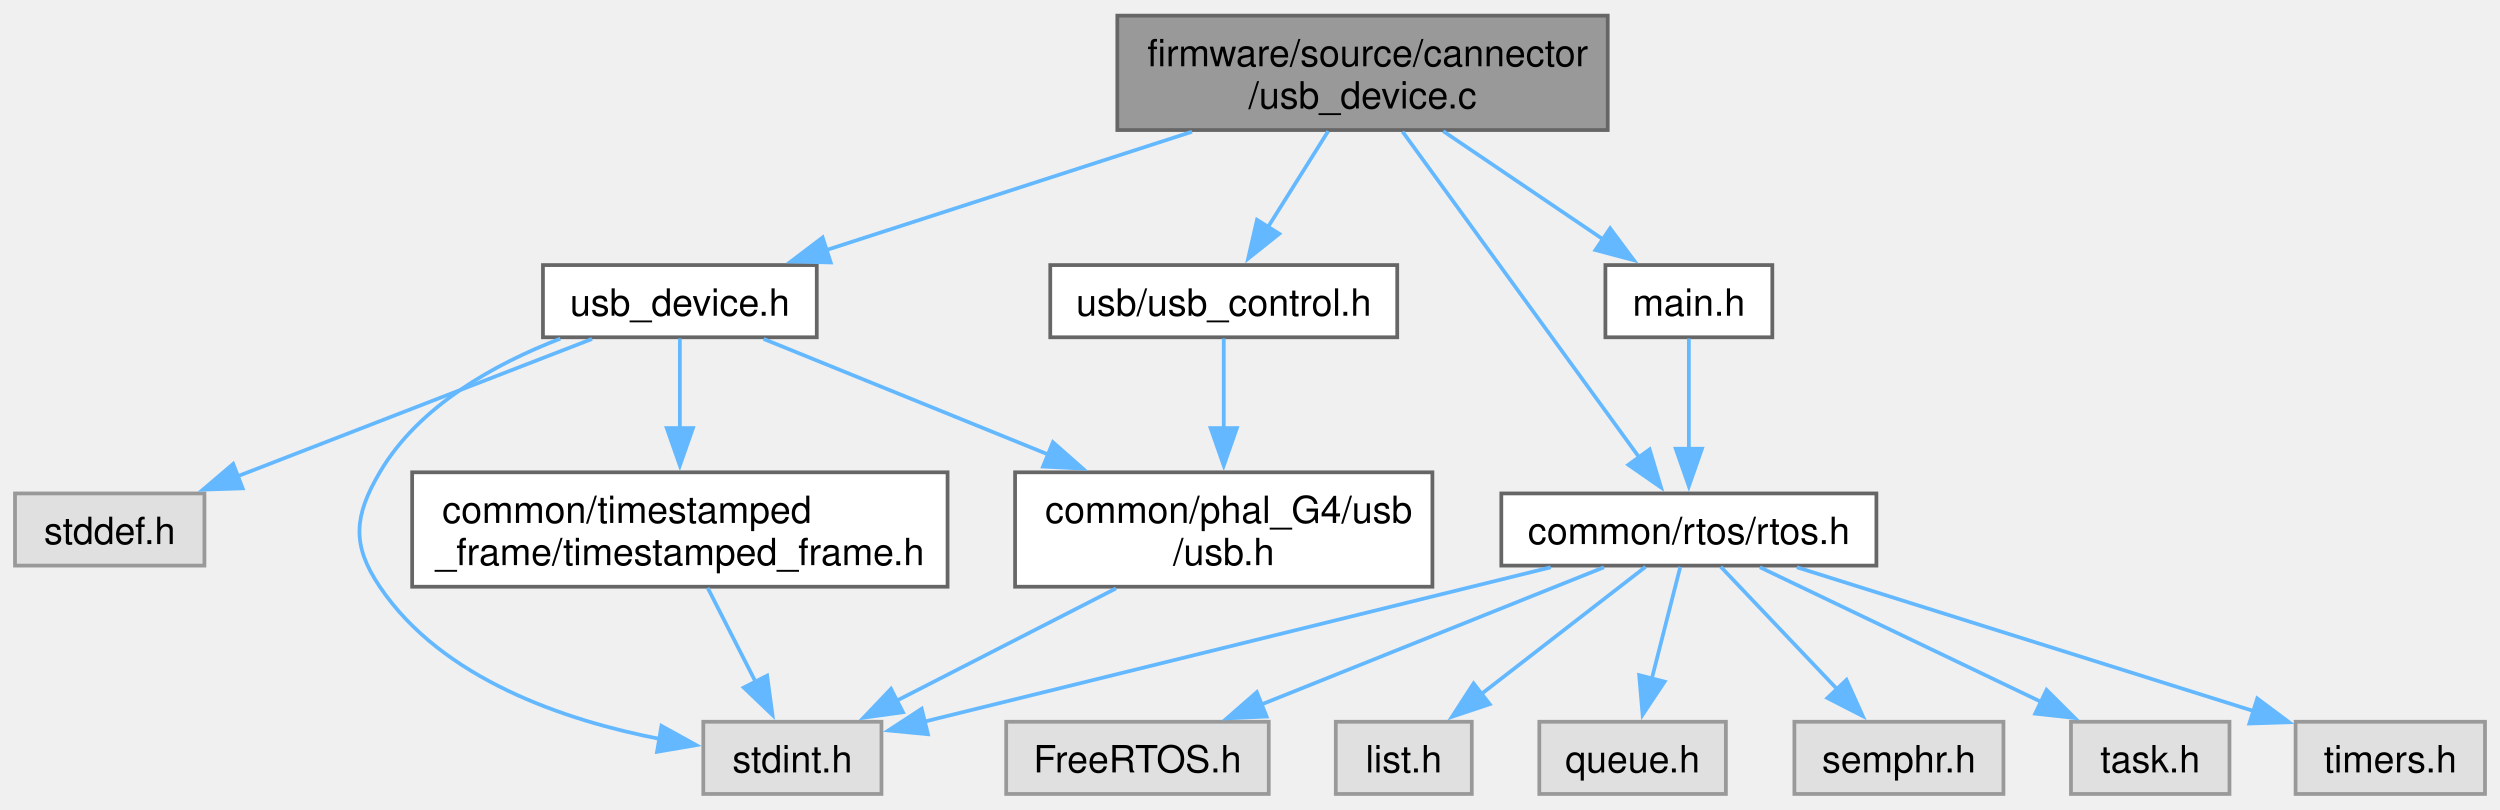
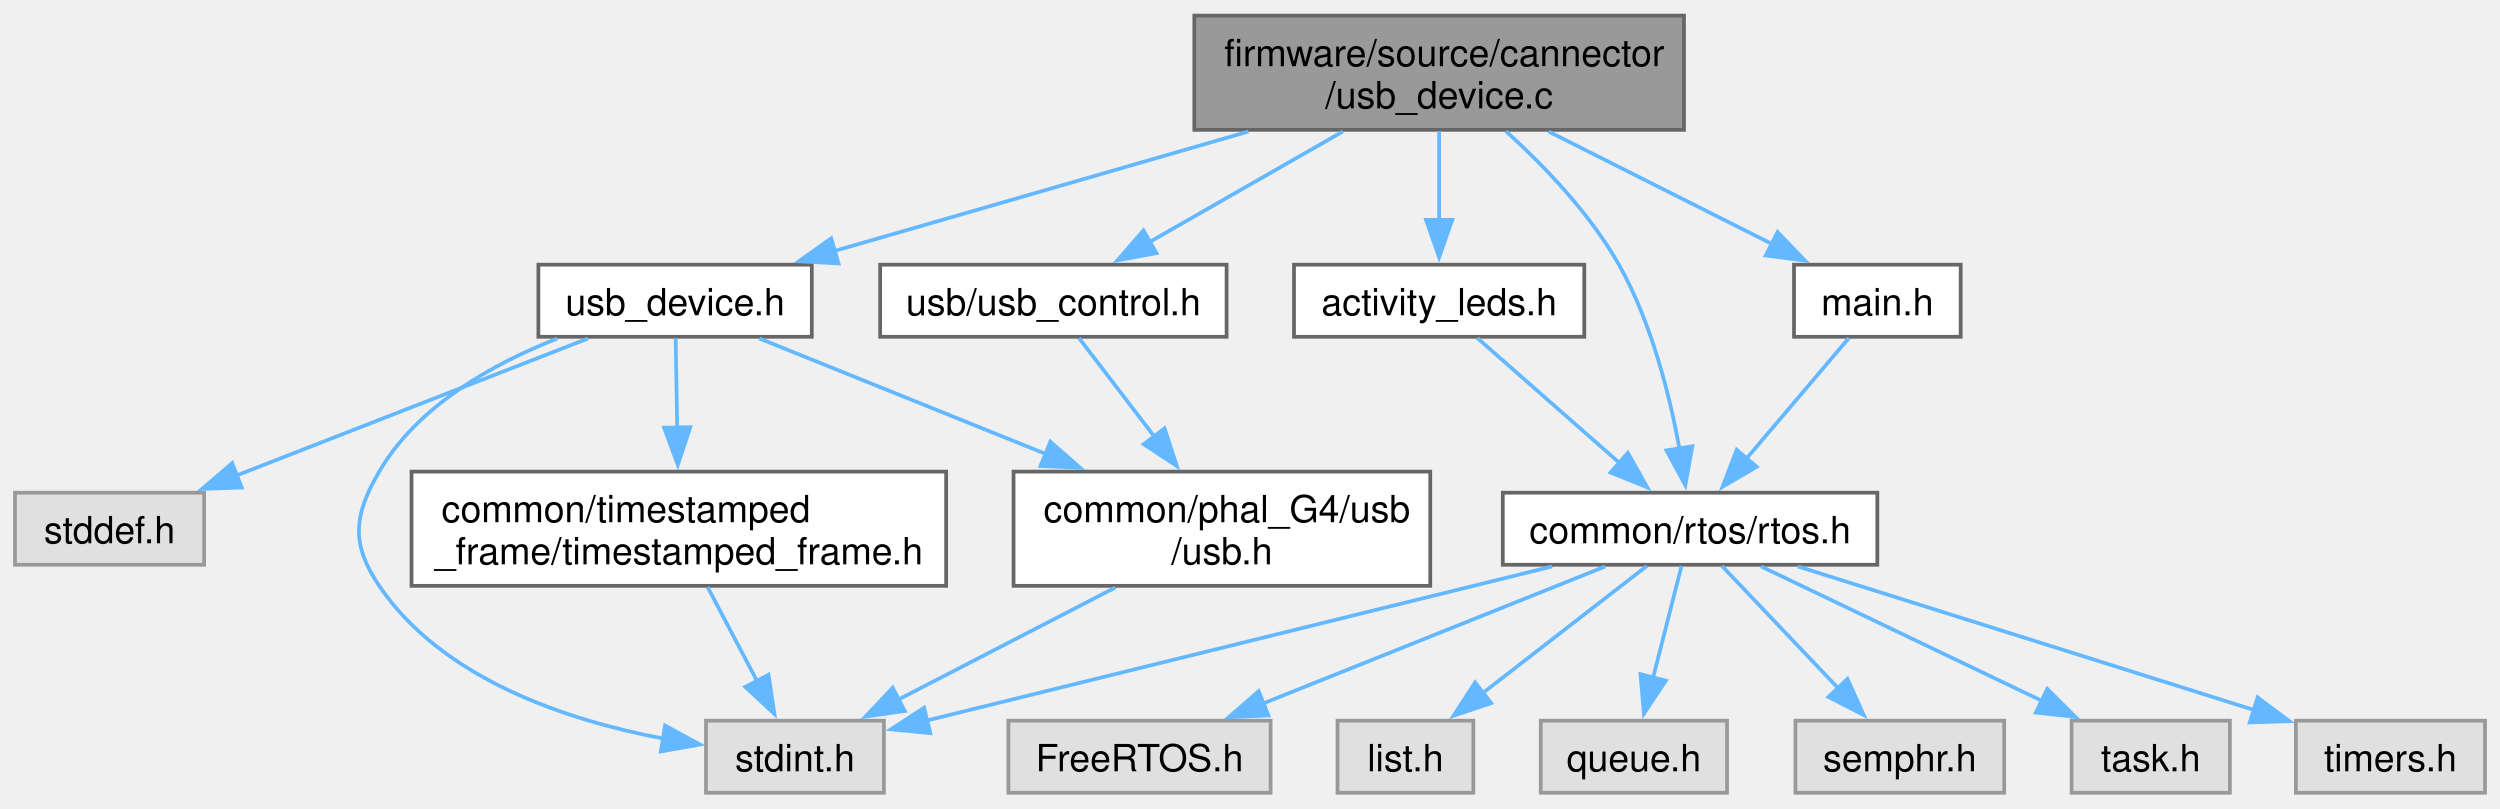
- <svg xmlns="http://www.w3.org/2000/svg" xmlns:xlink="http://www.w3.org/1999/xlink" width="667pt" height="216pt" viewBox="0.00 0.00 666.50 215.50">
+ <svg xmlns="http://www.w3.org/2000/svg" xmlns:xlink="http://www.w3.org/1999/xlink" width="668pt" height="216pt" viewBox="0.00 0.00 667.50 215.50">
  <g id="graph0" class="graph" transform="scale(1 1) rotate(0) translate(4 211.5)">
    <g id="Node000001" class="node">
      <g id="a_Node000001">
        <a xlink:title="Periodic CAN-to-USB forwarding; enumeration lives in usb/usb_control.c.">
-           <polygon fill="#999999" stroke="#666666" points="424.62,-207.5 293.88,-207.5 293.88,-177 424.62,-177 424.62,-207.5" />
-           <text text-anchor="start" x="301.88" y="-194" font-family="Helvetica,sans-Serif" font-size="10.00">firmware/source/cannector</text>
-           <text text-anchor="middle" x="359.25" y="-182.75" font-family="Helvetica,sans-Serif" font-size="10.00">/usb_device.c</text>
+           <polygon fill="#999999" stroke="#666666" points="445.62,-207.5 314.88,-207.5 314.88,-177 445.62,-177 445.62,-207.5" />
+           <text text-anchor="start" x="322.88" y="-194" font-family="Helvetica,sans-Serif" font-size="10.00">firmware/source/cannector</text>
+           <text text-anchor="middle" x="380.25" y="-182.75" font-family="Helvetica,sans-Serif" font-size="10.00">/usb_device.c</text>
        </a>
      </g>
    </g>
    <g id="Node000002" class="node">
      <g id="a_Node000002">
        <a xlink:href="usb__device_8h.html" target="_top" xlink:title="USB tx thread.">
-           <polygon fill="white" stroke="#666666" points="213.75,-141 140.75,-141 140.75,-121.75 213.75,-121.75 213.75,-141" />
-           <text text-anchor="middle" x="177.25" y="-127.5" font-family="Helvetica,sans-Serif" font-size="10.00">usb_device.h</text>
+           <polygon fill="white" stroke="#666666" points="212.75,-141 139.75,-141 139.75,-121.75 212.75,-121.75 212.75,-141" />
+           <text text-anchor="middle" x="176.25" y="-127.5" font-family="Helvetica,sans-Serif" font-size="10.00">usb_device.h</text>
        </a>
      </g>
    </g>
    <g id="edge1_Node000001_Node000002" class="edge">
      <g id="a_edge1_Node000001_Node000002">
        <a xlink:title=" ">
-           <path fill="none" stroke="#63b8ff" d="M313.79,-176.55C283.77,-166.83 244.84,-154.24 216.23,-144.98" />
-           <polygon fill="#63b8ff" stroke="#63b8ff" points="217.46,-141.7 206.87,-141.96 215.31,-148.36 217.46,-141.7" />
+           <path fill="none" stroke="#63b8ff" d="M329.3,-176.55C295.2,-166.7 250.85,-153.9 218.67,-144.62" />
+           <polygon fill="#63b8ff" stroke="#63b8ff" points="219.87,-141.32 209.29,-141.91 217.93,-148.05 219.87,-141.32" />
        </a>
      </g>
    </g>
    <g id="Node000007" class="node">
      <g id="a_Node000007">
-         <a xlink:href="rtos_8h.html" target="_top" xlink:title="Wrapper macros for FreeRTOS constructs (tasks, queues, semaphores) to simplify static memory allocati...">
-           <polygon fill="white" stroke="#666666" points="496.25,-80.12 396.25,-80.12 396.25,-60.88 496.25,-60.88 496.25,-80.12" />
-           <text text-anchor="middle" x="446.25" y="-66.62" font-family="Helvetica,sans-Serif" font-size="10.00">common/rtos/rtos.h</text>
+         <a xlink:href="activity__leds_8h.html" target="_top" xlink:title=" ">
+           <polygon fill="white" stroke="#666666" points="419,-141 341.5,-141 341.5,-121.75 419,-121.75 419,-141" />
+           <text text-anchor="middle" x="380.25" y="-127.5" font-family="Helvetica,sans-Serif" font-size="10.00">activity_leds.h</text>
        </a>
      </g>
    </g>
    <g id="edge8_Node000001_Node000007" class="edge">
      <g id="a_edge8_Node000001_Node000007">
        <a xlink:title=" ">
-           <path fill="none" stroke="#63b8ff" d="M369.92,-176.57C385.81,-154.7 415.67,-113.59 432.96,-89.8" />
-           <polygon fill="#63b8ff" stroke="#63b8ff" points="435.78,-91.86 438.83,-81.71 430.12,-87.75 435.78,-91.86" />
-         </a>
-       </g>
-     </g>
-     <g id="Node000014" class="node">
-       <g id="a_Node000014">
-         <a xlink:href="cannector_2main_8h.html" target="_top" xlink:title="&quot;CANnector&quot; node source code">
-           <polygon fill="white" stroke="#666666" points="468.5,-141 424,-141 424,-121.75 468.5,-121.75 468.5,-141" />
-           <text text-anchor="middle" x="446.25" y="-127.5" font-family="Helvetica,sans-Serif" font-size="10.00">main.h</text>
-         </a>
-       </g>
-     </g>
-     <g id="edge16_Node000001_Node000014" class="edge">
-       <g id="a_edge16_Node000001_Node000014">
-         <a xlink:title=" ">
-           <path fill="none" stroke="#63b8ff" d="M380.76,-176.7C393.75,-167.9 410.29,-156.71 423.5,-147.77" />
-           <polygon fill="#63b8ff" stroke="#63b8ff" points="425.26,-150.8 431.58,-142.3 421.34,-145.01 425.26,-150.8" />
+           <path fill="none" stroke="#63b8ff" d="M380.25,-176.7C380.25,-169.46 380.25,-160.59 380.25,-152.69" />
+           <polygon fill="#63b8ff" stroke="#63b8ff" points="383.75,-152.96 380.25,-142.96 376.75,-152.96 383.75,-152.96" />
+         </a>
+       </g>
+     </g>
+     <g id="Node000008" class="node">
+       <g id="a_Node000008">
+         <a xlink:href="rtos_8h.html" target="_top" xlink:title="Wrapper macros for FreeRTOS constructs (tasks, queues, semaphores) to simplify static memory allocati...">
+           <polygon fill="white" stroke="#666666" points="497.25,-80.12 397.25,-80.12 397.25,-60.88 497.25,-60.88 497.25,-80.12" />
+           <text text-anchor="middle" x="447.25" y="-66.62" font-family="Helvetica,sans-Serif" font-size="10.00">common/rtos/rtos.h</text>
+         </a>
+       </g>
+     </g>
+     <g id="edge17_Node000001_Node000008" class="edge">
+       <g id="a_edge17_Node000001_Node000008">
+         <a xlink:title=" ">
+           <path fill="none" stroke="#63b8ff" d="M398.08,-176.64C408.27,-167.4 420.53,-154.65 428.25,-141 436.92,-125.67 441.8,-106.19 444.44,-91.75" />
+           <polygon fill="#63b8ff" stroke="#63b8ff" points="447.86,-92.52 445.98,-82.09 440.94,-91.42 447.86,-92.52" />
        </a>
      </g>
    </g>
    <g id="Node000015" class="node">
      <g id="a_Node000015">
-         <a xlink:href="usb__control_8h.html" target="_top" xlink:title="Interface between USB control handling and CAN forwarding.">
-           <polygon fill="white" stroke="#666666" points="368.5,-141 276,-141 276,-121.75 368.5,-121.75 368.5,-141" />
-           <text text-anchor="middle" x="322.25" y="-127.5" font-family="Helvetica,sans-Serif" font-size="10.00">usb/usb_control.h</text>
+         <a xlink:href="cannector_2main_8h.html" target="_top" xlink:title="&quot;CANnector&quot; node source code">
+           <polygon fill="white" stroke="#666666" points="519.5,-141 475,-141 475,-121.75 519.5,-121.75 519.5,-141" />
+           <text text-anchor="middle" x="497.25" y="-127.5" font-family="Helvetica,sans-Serif" font-size="10.00">main.h</text>
        </a>
      </g>
    </g>
    <g id="edge18_Node000001_Node000015" class="edge">
      <g id="a_edge18_Node000001_Node000015">
        <a xlink:title=" ">
-           <path fill="none" stroke="#63b8ff" d="M350.1,-176.7C345.23,-168.94 339.18,-159.31 333.96,-151.01" />
-           <polygon fill="#63b8ff" stroke="#63b8ff" points="337.04,-149.34 328.76,-142.73 331.12,-153.06 337.04,-149.34" />
+           <path fill="none" stroke="#63b8ff" d="M409.47,-176.55C427.72,-167.36 451.08,-155.61 469.12,-146.53" />
+           <polygon fill="#63b8ff" stroke="#63b8ff" points="470.6,-149.71 477.95,-142.08 467.45,-143.45 470.6,-149.71" />
+         </a>
+       </g>
+     </g>
+     <g id="Node000016" class="node">
+       <g id="a_Node000016">
+         <a xlink:href="usb__control_8h.html" target="_top" xlink:title="Interface between USB control handling and CAN forwarding.">
+           <polygon fill="white" stroke="#666666" points="323.5,-141 231,-141 231,-121.75 323.5,-121.75 323.5,-141" />
+           <text text-anchor="middle" x="277.25" y="-127.5" font-family="Helvetica,sans-Serif" font-size="10.00">usb/usb_control.h</text>
+         </a>
+       </g>
+     </g>
+     <g id="edge20_Node000001_Node000016" class="edge">
+       <g id="a_edge20_Node000001_Node000016">
+         <a xlink:title=" ">
+           <path fill="none" stroke="#63b8ff" d="M354.52,-176.55C338.69,-167.49 318.47,-155.94 302.69,-146.91" />
+           <polygon fill="#63b8ff" stroke="#63b8ff" points="304.78,-144.08 294.36,-142.16 301.3,-150.16 304.78,-144.08" />
        </a>
      </g>
    </g>
    <g id="Node000003" class="node">
      <g id="a_Node000003">
        <a xlink:title=" ">
          <polygon fill="#e0e0e0" stroke="#999999" points="50.5,-80.12 0,-80.12 0,-60.88 50.5,-60.88 50.5,-80.12" />
          <text text-anchor="middle" x="25.25" y="-66.62" font-family="Helvetica,sans-Serif" font-size="10.00">stddef.h</text>
        </a>
      </g>
    </g>
    <g id="edge2_Node000002_Node000003" class="edge">
      <g id="a_edge2_Node000002_Node000003">
        <a xlink:title=" ">
-           <path fill="none" stroke="#63b8ff" d="M153.83,-121.3C128.51,-111.49 87.89,-95.76 59.1,-84.61" />
-           <polygon fill="#63b8ff" stroke="#63b8ff" points="60.69,-81.48 50.1,-81.13 58.17,-88 60.69,-81.48" />
+           <path fill="none" stroke="#63b8ff" d="M152.99,-121.3C127.94,-111.54 87.84,-95.9 59.25,-84.76" />
+           <polygon fill="#63b8ff" stroke="#63b8ff" points="60.54,-81.5 49.95,-81.13 57.99,-88.02 60.54,-81.5" />
        </a>
      </g>
    </g>
    <g id="Node000004" class="node">
      <g id="a_Node000004">
        <a xlink:title=" ">
-           <polygon fill="#e0e0e0" stroke="#999999" points="231,-19.25 183.5,-19.25 183.5,0 231,0 231,-19.25" />
-           <text text-anchor="middle" x="207.25" y="-5.75" font-family="Helvetica,sans-Serif" font-size="10.00">stdint.h</text>
+           <polygon fill="#e0e0e0" stroke="#999999" points="232,-19.25 184.5,-19.25 184.5,0 232,0 232,-19.25" />
+           <text text-anchor="middle" x="208.25" y="-5.75" font-family="Helvetica,sans-Serif" font-size="10.00">stdint.h</text>
        </a>
      </g>
    </g>
    <g id="edge3_Node000002_Node000004" class="edge">
      <g id="a_edge3_Node000002_Node000004">
        <a xlink:title=" ">
-           <path fill="none" stroke="#63b8ff" d="M145.39,-121.39C127.87,-114.63 107.64,-103.44 97.25,-85.75 90.39,-74.06 89.68,-66.49 97.25,-55.25 113.82,-30.64 146.54,-19.6 172,-14.65" />
-           <polygon fill="#63b8ff" stroke="#63b8ff" points="172.34,-18.14 181.62,-13.02 171.17,-11.24 172.34,-18.14" />
+           <path fill="none" stroke="#63b8ff" d="M144.78,-121.28C127.47,-114.49 107.49,-103.3 97.25,-85.75 90.42,-74.04 89.66,-66.48 97.25,-55.25 114.09,-30.33 147.4,-19.32 173.16,-14.46" />
+           <polygon fill="#63b8ff" stroke="#63b8ff" points="173.57,-17.94 182.88,-12.88 172.45,-11.03 173.57,-17.94" />
        </a>
      </g>
    </g>
    <g id="Node000005" class="node">
      <g id="a_Node000005">
        <a xlink:href="usb_8h.html" target="_top" xlink:title="STM32G4 USB full-speed device API.">
          <polygon fill="white" stroke="#666666" points="377.88,-85.75 266.62,-85.75 266.62,-55.25 377.88,-55.25 377.88,-85.75" />
          <text text-anchor="start" x="274.62" y="-72.25" font-family="Helvetica,sans-Serif" font-size="10.00">common/phal_G4/usb</text>
          <text text-anchor="middle" x="322.25" y="-61" font-family="Helvetica,sans-Serif" font-size="10.00">/usb.h</text>
        </a>
      </g>
    </g>
    <g id="edge4_Node000002_Node000005" class="edge">
      <g id="a_edge4_Node000002_Node000005">
        <a xlink:title=" ">
-           <path fill="none" stroke="#63b8ff" d="M199.59,-121.3C219.75,-113.12 250.05,-100.81 275.5,-90.48" />
-           <polygon fill="#63b8ff" stroke="#63b8ff" points="276.71,-93.77 284.66,-86.76 274.07,-87.28 276.71,-93.77" />
+           <path fill="none" stroke="#63b8ff" d="M198.74,-121.3C219.04,-113.12 249.55,-100.81 275.17,-90.48" />
+           <polygon fill="#63b8ff" stroke="#63b8ff" points="276.44,-93.75 284.41,-86.76 273.82,-87.25 276.44,-93.75" />
        </a>
      </g>
    </g>
    <g id="Node000006" class="node">
      <g id="a_Node000006">
        <a xlink:href="timestamped__frame_8h.html" target="_top" xlink:title="Definition for timestamped CAN frames.">
          <polygon fill="white" stroke="#666666" points="248.62,-85.75 105.88,-85.75 105.88,-55.25 248.62,-55.25 248.62,-85.75" />
          <text text-anchor="start" x="113.88" y="-72.25" font-family="Helvetica,sans-Serif" font-size="10.00">common/timestamped</text>
          <text text-anchor="middle" x="177.25" y="-61" font-family="Helvetica,sans-Serif" font-size="10.00">_frame/timestamped_frame.h</text>
        </a>
      </g>
    </g>
    <g id="edge6_Node000002_Node000006" class="edge">
      <g id="a_edge6_Node000002_Node000006">
        <a xlink:title=" ">
-           <path fill="none" stroke="#63b8ff" d="M177.25,-121.43C177.25,-114.98 177.25,-105.91 177.25,-97.26" />
-           <polygon fill="#63b8ff" stroke="#63b8ff" points="180.75,-97.55 177.25,-87.55 173.75,-97.55 180.75,-97.55" />
+           <path fill="none" stroke="#63b8ff" d="M176.4,-121.43C176.51,-114.98 176.67,-105.91 176.81,-97.26" />
+           <polygon fill="#63b8ff" stroke="#63b8ff" points="180.31,-97.6 176.98,-87.55 173.31,-97.48 180.31,-97.6" />
        </a>
      </g>
    </g>
    <g id="edge5_Node000005_Node000004" class="edge">
      <g id="a_edge5_Node000005_Node000004">
        <a xlink:title=" ">
-           <path fill="none" stroke="#63b8ff" d="M293.53,-54.8C275.51,-45.57 252.41,-33.75 234.65,-24.65" />
-           <polygon fill="#63b8ff" stroke="#63b8ff" points="236.73,-21.79 226.23,-20.34 233.54,-28.02 236.73,-21.79" />
+           <path fill="none" stroke="#63b8ff" d="M293.78,-54.8C276.08,-45.66 253.45,-33.97 235.91,-24.91" />
+           <polygon fill="#63b8ff" stroke="#63b8ff" points="237.57,-21.83 227.08,-20.35 234.36,-28.05 237.57,-21.83" />
        </a>
      </g>
    </g>
    <g id="edge7_Node000006_Node000004" class="edge">
      <g id="a_edge7_Node000006_Node000004">
        <a xlink:title=" ">
-           <path fill="none" stroke="#63b8ff" d="M184.67,-54.95C188.53,-47.36 193.31,-37.99 197.47,-29.82" />
-           <polygon fill="#63b8ff" stroke="#63b8ff" points="200.52,-31.55 201.94,-21.05 194.28,-28.37 200.52,-31.55" />
-         </a>
-       </g>
-     </g>
-     <g id="edge15_Node000007_Node000004" class="edge">
-       <g id="a_edge15_Node000007_Node000004">
-         <a xlink:title=" ">
-           <path fill="none" stroke="#63b8ff" d="M409.43,-60.43C363.99,-49.24 287.28,-30.34 242.56,-19.32" />
-           <polygon fill="#63b8ff" stroke="#63b8ff" points="243.39,-15.92 232.85,-16.93 241.72,-22.72 243.39,-15.92" />
-         </a>
-       </g>
-     </g>
-     <g id="Node000008" class="node">
-       <g id="a_Node000008">
-         <a xlink:title=" ">
-           <polygon fill="#e0e0e0" stroke="#999999" points="334.25,-19.25 264.25,-19.25 264.25,0 334.25,0 334.25,-19.25" />
-           <text text-anchor="middle" x="299.25" y="-5.75" font-family="Helvetica,sans-Serif" font-size="10.00">FreeRTOS.h</text>
+           <path fill="none" stroke="#63b8ff" d="M184.91,-54.95C188.91,-47.36 193.84,-37.99 198.14,-29.82" />
+           <polygon fill="#63b8ff" stroke="#63b8ff" points="201.2,-31.52 202.77,-21.04 195.01,-28.26 201.2,-31.52" />
        </a>
      </g>
    </g>
    <g id="edge9_Node000007_Node000008" class="edge">
      <g id="a_edge9_Node000007_Node000008">
        <a xlink:title=" ">
-           <path fill="none" stroke="#63b8ff" d="M423.6,-60.43C399.15,-50.63 359.95,-34.94 332.11,-23.79" />
-           <polygon fill="#63b8ff" stroke="#63b8ff" points="333.67,-20.64 323.09,-20.17 331.07,-27.14 333.67,-20.64" />
+           <path fill="none" stroke="#63b8ff" d="M390.43,-121.43C400.46,-112.62 416.04,-98.93 428.35,-88.11" />
+           <polygon fill="#63b8ff" stroke="#63b8ff" points="430.64,-90.76 435.84,-81.53 426.02,-85.5 430.64,-90.76" />
+         </a>
+       </g>
+     </g>
+     <g id="edge16_Node000008_Node000004" class="edge">
+       <g id="a_edge16_Node000008_Node000004">
+         <a xlink:title=" ">
+           <path fill="none" stroke="#63b8ff" d="M410.43,-60.43C364.99,-49.24 288.28,-30.34 243.56,-19.32" />
+           <polygon fill="#63b8ff" stroke="#63b8ff" points="244.39,-15.92 233.85,-16.93 242.72,-22.72 244.39,-15.92" />
        </a>
      </g>
    </g>
    <g id="Node000009" class="node">
      <g id="a_Node000009">
        <a xlink:title=" ">
-           <polygon fill="#e0e0e0" stroke="#999999" points="388.38,-19.25 352.12,-19.25 352.12,0 388.38,0 388.38,-19.25" />
-           <text text-anchor="middle" x="370.25" y="-5.75" font-family="Helvetica,sans-Serif" font-size="10.00">list.h</text>
-         </a>
-       </g>
-     </g>
-     <g id="edge10_Node000007_Node000009" class="edge">
-       <g id="a_edge10_Node000007_Node000009">
-         <a xlink:title=" ">
-           <path fill="none" stroke="#63b8ff" d="M434.71,-60.56C423.1,-51.57 404.96,-37.51 390.87,-26.6" />
-           <polygon fill="#63b8ff" stroke="#63b8ff" points="393.15,-23.94 383.1,-20.58 388.86,-29.47 393.15,-23.94" />
+           <polygon fill="#e0e0e0" stroke="#999999" points="335.25,-19.25 265.25,-19.25 265.25,0 335.25,0 335.25,-19.25" />
+           <text text-anchor="middle" x="300.25" y="-5.75" font-family="Helvetica,sans-Serif" font-size="10.00">FreeRTOS.h</text>
+         </a>
+       </g>
+     </g>
+     <g id="edge10_Node000008_Node000009" class="edge">
+       <g id="a_edge10_Node000008_Node000009">
+         <a xlink:title=" ">
+           <path fill="none" stroke="#63b8ff" d="M424.6,-60.43C400.15,-50.63 360.95,-34.94 333.11,-23.79" />
+           <polygon fill="#63b8ff" stroke="#63b8ff" points="334.67,-20.64 324.09,-20.17 332.07,-27.14 334.67,-20.64" />
        </a>
      </g>
    </g>
    <g id="Node000010" class="node">
      <g id="a_Node000010">
        <a xlink:title=" ">
-           <polygon fill="#e0e0e0" stroke="#999999" points="456.12,-19.25 406.38,-19.25 406.38,0 456.12,0 456.12,-19.25" />
-           <text text-anchor="middle" x="431.25" y="-5.75" font-family="Helvetica,sans-Serif" font-size="10.00">queue.h</text>
-         </a>
-       </g>
-     </g>
-     <g id="edge11_Node000007_Node000010" class="edge">
-       <g id="a_edge11_Node000007_Node000010">
-         <a xlink:title=" ">
-           <path fill="none" stroke="#63b8ff" d="M443.97,-60.56C441.95,-52.6 438.91,-40.69 436.31,-30.49" />
-           <polygon fill="#63b8ff" stroke="#63b8ff" points="439.78,-29.94 433.92,-21.12 433,-31.67 439.78,-29.94" />
+           <polygon fill="#e0e0e0" stroke="#999999" points="389.38,-19.25 353.12,-19.25 353.12,0 389.38,0 389.38,-19.25" />
+           <text text-anchor="middle" x="371.25" y="-5.75" font-family="Helvetica,sans-Serif" font-size="10.00">list.h</text>
+         </a>
+       </g>
+     </g>
+     <g id="edge11_Node000008_Node000010" class="edge">
+       <g id="a_edge11_Node000008_Node000010">
+         <a xlink:title=" ">
+           <path fill="none" stroke="#63b8ff" d="M435.71,-60.56C424.1,-51.57 405.96,-37.51 391.87,-26.6" />
+           <polygon fill="#63b8ff" stroke="#63b8ff" points="394.15,-23.94 384.1,-20.58 389.86,-29.47 394.15,-23.94" />
        </a>
      </g>
    </g>
    <g id="Node000011" class="node">
      <g id="a_Node000011">
        <a xlink:title=" ">
-           <polygon fill="#e0e0e0" stroke="#999999" points="530.12,-19.25 474.38,-19.25 474.38,0 530.12,0 530.12,-19.25" />
-           <text text-anchor="middle" x="502.25" y="-5.75" font-family="Helvetica,sans-Serif" font-size="10.00">semphr.h</text>
-         </a>
-       </g>
-     </g>
-     <g id="edge12_Node000007_Node000011" class="edge">
-       <g id="a_edge12_Node000007_Node000011">
-         <a xlink:title=" ">
-           <path fill="none" stroke="#63b8ff" d="M454.76,-60.56C462.98,-51.91 475.65,-38.59 485.84,-27.87" />
-           <polygon fill="#63b8ff" stroke="#63b8ff" points="488.27,-30.41 492.62,-20.75 483.19,-25.58 488.27,-30.41" />
+           <polygon fill="#e0e0e0" stroke="#999999" points="457.12,-19.25 407.38,-19.25 407.38,0 457.12,0 457.12,-19.25" />
+           <text text-anchor="middle" x="432.25" y="-5.75" font-family="Helvetica,sans-Serif" font-size="10.00">queue.h</text>
+         </a>
+       </g>
+     </g>
+     <g id="edge12_Node000008_Node000011" class="edge">
+       <g id="a_edge12_Node000008_Node000011">
+         <a xlink:title=" ">
+           <path fill="none" stroke="#63b8ff" d="M444.97,-60.56C442.95,-52.6 439.91,-40.69 437.31,-30.49" />
+           <polygon fill="#63b8ff" stroke="#63b8ff" points="440.78,-29.94 434.92,-21.12 434,-31.67 440.78,-29.94" />
        </a>
      </g>
    </g>
    <g id="Node000012" class="node">
      <g id="a_Node000012">
        <a xlink:title=" ">
-           <polygon fill="#e0e0e0" stroke="#999999" points="590.38,-19.25 548.12,-19.25 548.12,0 590.38,0 590.38,-19.25" />
-           <text text-anchor="middle" x="569.25" y="-5.75" font-family="Helvetica,sans-Serif" font-size="10.00">task.h</text>
-         </a>
-       </g>
-     </g>
-     <g id="edge13_Node000007_Node000012" class="edge">
-       <g id="a_edge13_Node000007_Node000012">
-         <a xlink:title=" ">
-           <path fill="none" stroke="#63b8ff" d="M465.2,-60.43C485.21,-50.85 517.01,-35.63 540.2,-24.53" />
-           <polygon fill="#63b8ff" stroke="#63b8ff" points="541.61,-27.74 549.12,-20.26 538.58,-21.42 541.61,-27.74" />
+           <polygon fill="#e0e0e0" stroke="#999999" points="531.12,-19.25 475.38,-19.25 475.38,0 531.12,0 531.12,-19.25" />
+           <text text-anchor="middle" x="503.25" y="-5.75" font-family="Helvetica,sans-Serif" font-size="10.00">semphr.h</text>
+         </a>
+       </g>
+     </g>
+     <g id="edge13_Node000008_Node000012" class="edge">
+       <g id="a_edge13_Node000008_Node000012">
+         <a xlink:title=" ">
+           <path fill="none" stroke="#63b8ff" d="M455.76,-60.56C463.98,-51.91 476.65,-38.59 486.84,-27.87" />
+           <polygon fill="#63b8ff" stroke="#63b8ff" points="489.27,-30.41 493.62,-20.75 484.19,-25.58 489.27,-30.41" />
        </a>
      </g>
    </g>
    <g id="Node000013" class="node">
      <g id="a_Node000013">
        <a xlink:title=" ">
-           <polygon fill="#e0e0e0" stroke="#999999" points="658.5,-19.25 608,-19.25 608,0 658.5,0 658.5,-19.25" />
-           <text text-anchor="middle" x="633.25" y="-5.75" font-family="Helvetica,sans-Serif" font-size="10.00">timers.h</text>
-         </a>
-       </g>
-     </g>
-     <g id="edge14_Node000007_Node000013" class="edge">
-       <g id="a_edge14_Node000007_Node000013">
-         <a xlink:title=" ">
-           <path fill="none" stroke="#63b8ff" d="M475.06,-60.43C507.78,-50.13 561.25,-33.29 596.84,-22.09" />
-           <polygon fill="#63b8ff" stroke="#63b8ff" points="597.78,-25.46 606.27,-19.12 595.68,-18.78 597.78,-25.46" />
-         </a>
-       </g>
-     </g>
-     <g id="edge17_Node000014_Node000007" class="edge">
-       <g id="a_edge17_Node000014_Node000007">
-         <a xlink:title=" ">
-           <path fill="none" stroke="#63b8ff" d="M446.25,-121.43C446.25,-113.65 446.25,-102.08 446.25,-92.03" />
-           <polygon fill="#63b8ff" stroke="#63b8ff" points="449.75,-92.04 446.25,-82.04 442.75,-92.04 449.75,-92.04" />
-         </a>
-       </g>
-     </g>
-     <g id="edge19_Node000015_Node000005" class="edge">
-       <g id="a_edge19_Node000015_Node000005">
-         <a xlink:title=" ">
-           <path fill="none" stroke="#63b8ff" d="M322.25,-121.43C322.25,-114.98 322.25,-105.91 322.25,-97.26" />
-           <polygon fill="#63b8ff" stroke="#63b8ff" points="325.75,-97.55 322.25,-87.55 318.75,-97.55 325.75,-97.55" />
+           <polygon fill="#e0e0e0" stroke="#999999" points="591.38,-19.25 549.12,-19.25 549.12,0 591.38,0 591.38,-19.25" />
+           <text text-anchor="middle" x="570.25" y="-5.75" font-family="Helvetica,sans-Serif" font-size="10.00">task.h</text>
+         </a>
+       </g>
+     </g>
+     <g id="edge14_Node000008_Node000013" class="edge">
+       <g id="a_edge14_Node000008_Node000013">
+         <a xlink:title=" ">
+           <path fill="none" stroke="#63b8ff" d="M466.2,-60.43C486.21,-50.85 518.01,-35.63 541.2,-24.53" />
+           <polygon fill="#63b8ff" stroke="#63b8ff" points="542.61,-27.74 550.12,-20.26 539.58,-21.42 542.61,-27.74" />
+         </a>
+       </g>
+     </g>
+     <g id="Node000014" class="node">
+       <g id="a_Node000014">
+         <a xlink:title=" ">
+           <polygon fill="#e0e0e0" stroke="#999999" points="659.5,-19.25 609,-19.25 609,0 659.5,0 659.5,-19.25" />
+           <text text-anchor="middle" x="634.25" y="-5.75" font-family="Helvetica,sans-Serif" font-size="10.00">timers.h</text>
+         </a>
+       </g>
+     </g>
+     <g id="edge15_Node000008_Node000014" class="edge">
+       <g id="a_edge15_Node000008_Node000014">
+         <a xlink:title=" ">
+           <path fill="none" stroke="#63b8ff" d="M476.06,-60.43C508.78,-50.13 562.25,-33.29 597.84,-22.09" />
+           <polygon fill="#63b8ff" stroke="#63b8ff" points="598.78,-25.46 607.27,-19.12 596.68,-18.78 598.78,-25.46" />
+         </a>
+       </g>
+     </g>
+     <g id="edge19_Node000015_Node000008" class="edge">
+       <g id="a_edge19_Node000015_Node000008">
+         <a xlink:title=" ">
+           <path fill="none" stroke="#63b8ff" d="M489.66,-121.43C482.39,-112.87 471.22,-99.73 462.17,-89.07" />
+           <polygon fill="#63b8ff" stroke="#63b8ff" points="465.04,-87.04 455.9,-81.68 459.7,-91.57 465.04,-87.04" />
+         </a>
+       </g>
+     </g>
+     <g id="edge21_Node000016_Node000005" class="edge">
+       <g id="a_edge21_Node000016_Node000005">
+         <a xlink:title=" ">
+           <path fill="none" stroke="#63b8ff" d="M284.08,-121.43C289.47,-114.39 297.23,-104.23 304.35,-94.92" />
+           <polygon fill="#63b8ff" stroke="#63b8ff" points="306.93,-97.31 310.22,-87.23 301.37,-93.05 306.93,-97.31" />
        </a>
      </g>
    </g>
  </g>
</svg>
